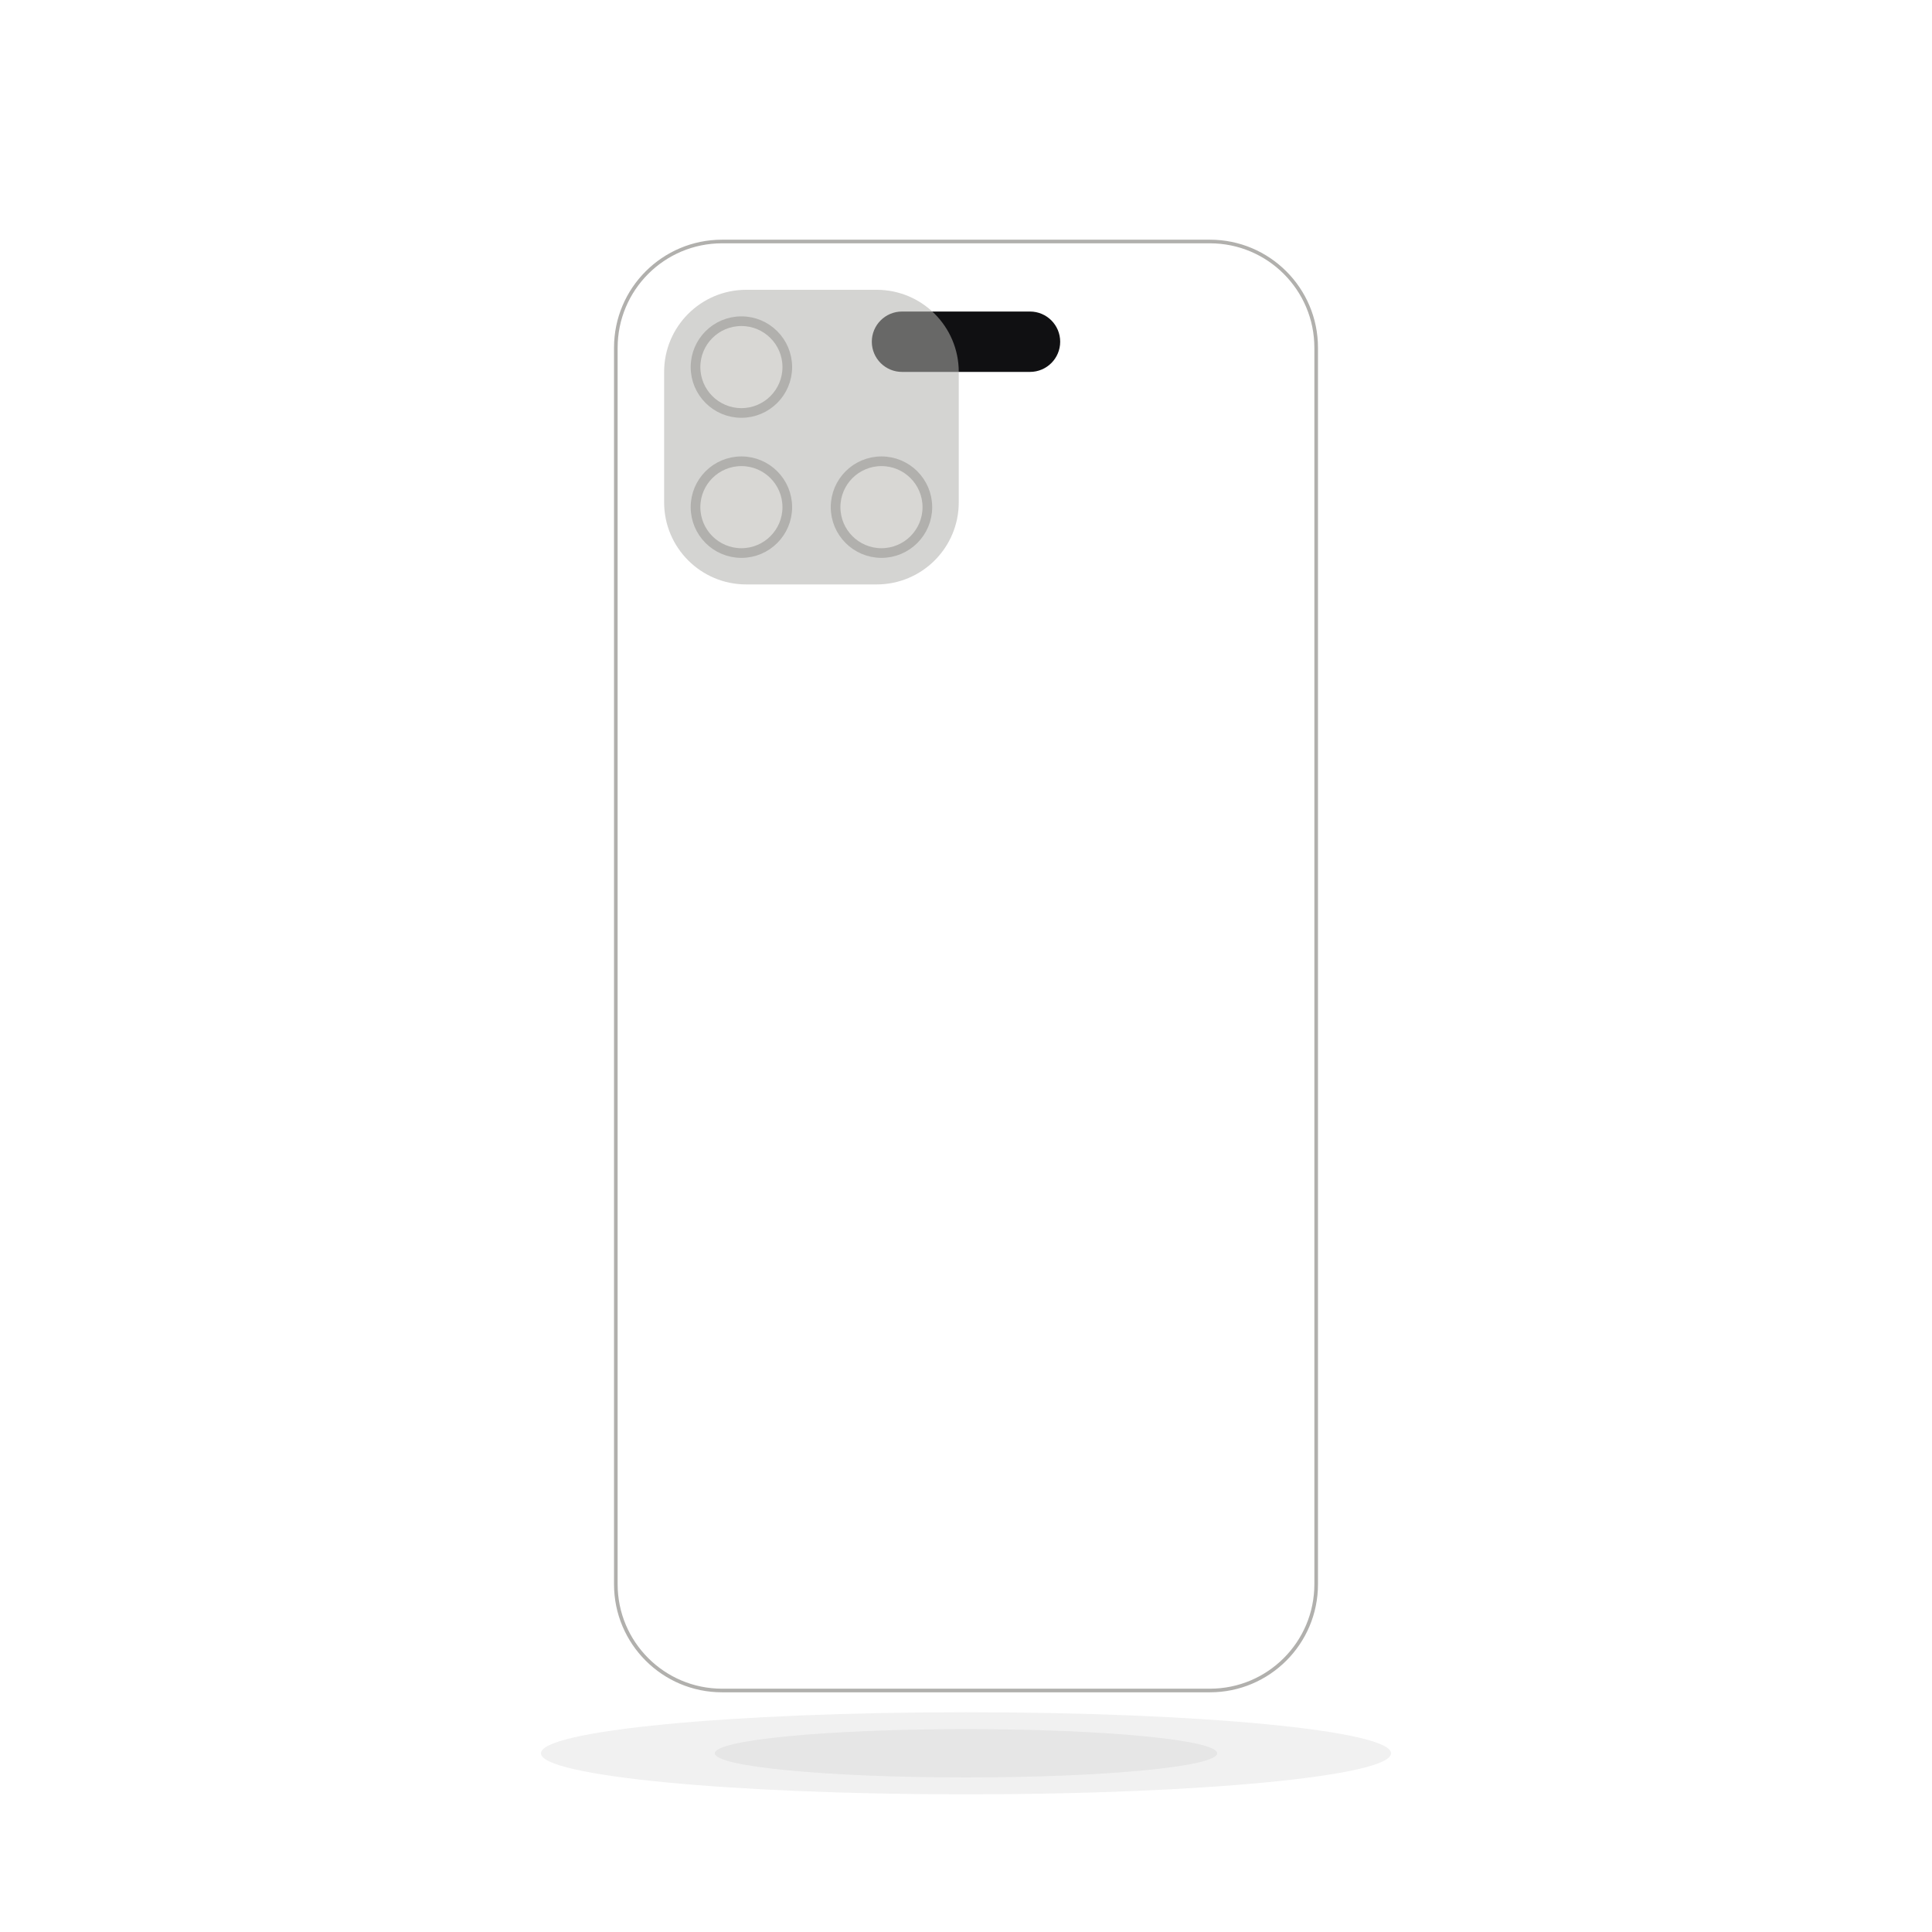
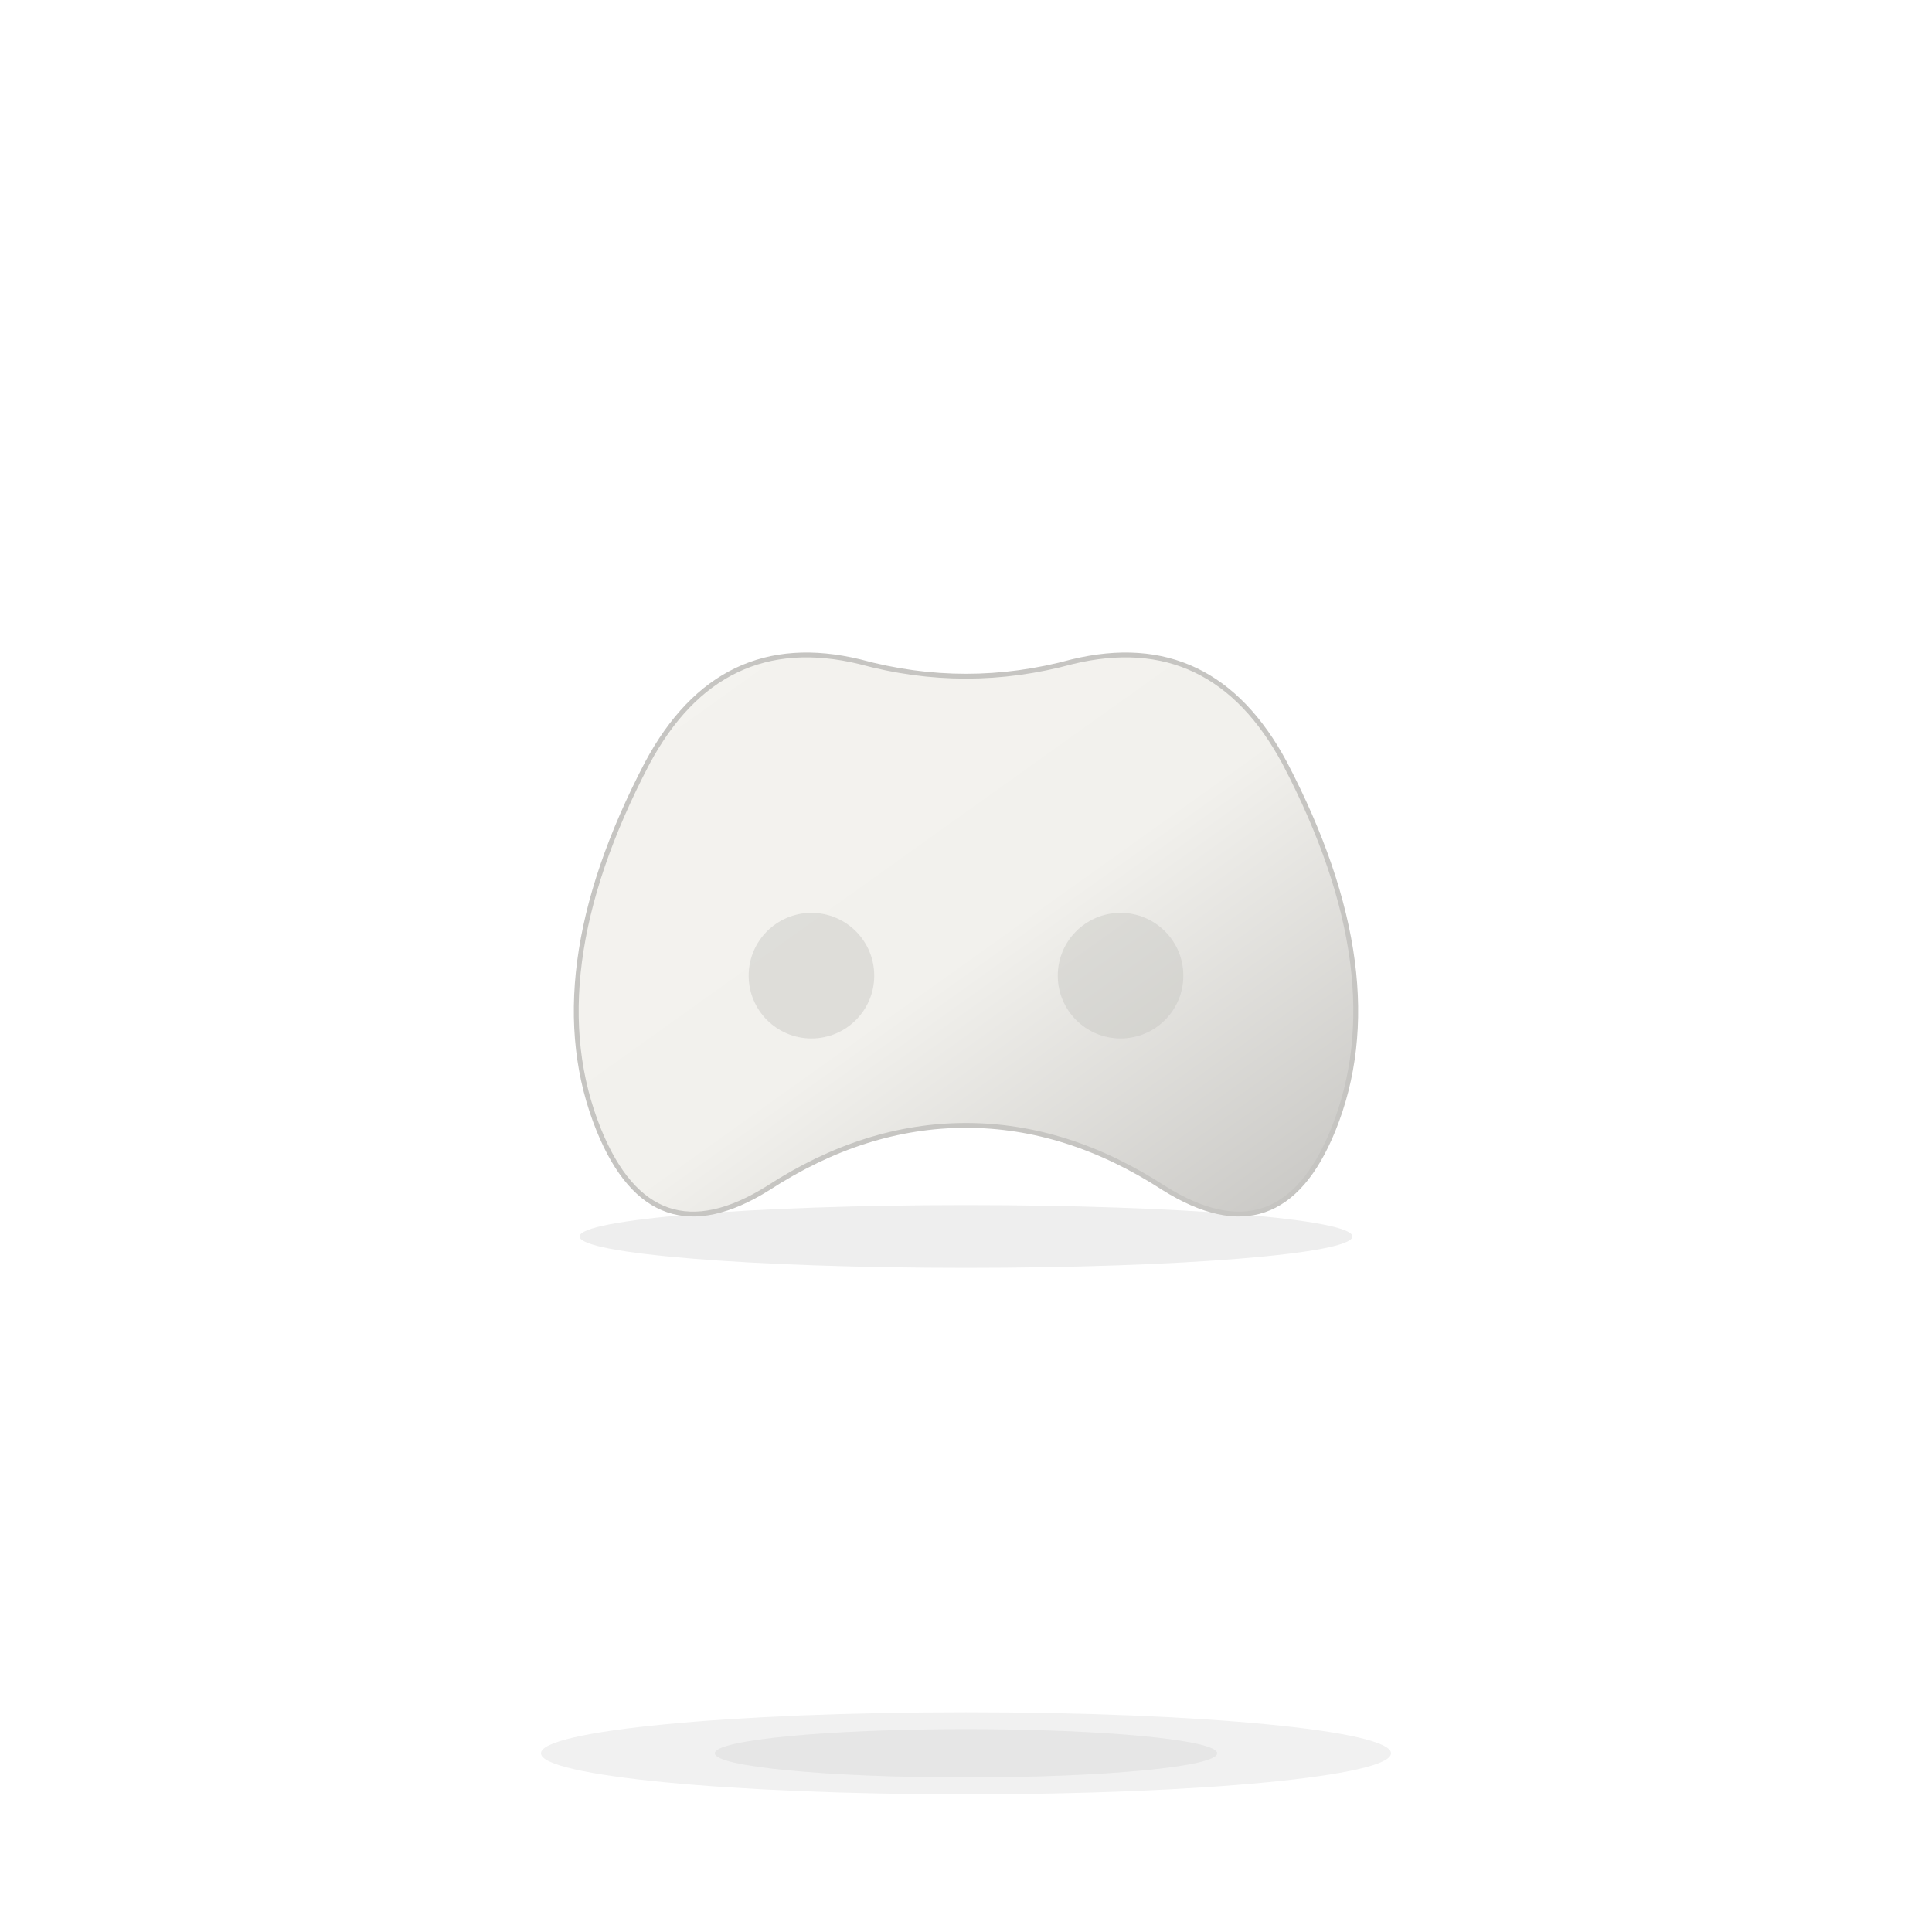
- <svg xmlns="http://www.w3.org/2000/svg" viewBox="0 0 800 800" width="800" height="800" role="img" aria-label="iPhone 16 Pro Max 256 GB">
+ <svg xmlns="http://www.w3.org/2000/svg" viewBox="0 0 800 800" width="800" height="800" role="img" aria-label="Joystick PS5 DualSense Blanco">
  <rect width="800" height="800" fill="#FFFFFF" />
  <ellipse cx="400" cy="726" rx="176" ry="17" fill="#000" opacity=".055" />
  <ellipse cx="400" cy="726" rx="104" ry="10" fill="#000" opacity=".05" />
-   <rect x="255.0" y="100.0" width="290" height="600" rx="44" fill="url(#cuerpo)" stroke="#B1B0AD" stroke-width="1.5" />
-   <rect x="271.0" y="116.0" width="258" height="576" rx="34" fill="url(#pantalla)" />
-   <rect x="361" y="129.0" width="78" height="25" rx="12.5" fill="#101012" />
-   <rect x="275.0" y="120.0" width="122" height="122" rx="34" fill="#B1B0AD" opacity=".55" />
-   <circle cx="307.0" cy="152.0" r="19" fill="#D8D7D4" stroke="#B1B0AD" stroke-width="4" />
-   <circle cx="307.0" cy="210.0" r="19" fill="#D8D7D4" stroke="#B1B0AD" stroke-width="4" />
-   <circle cx="365.0" cy="210.0" r="19" fill="#D8D7D4" stroke="#B1B0AD" stroke-width="4" />
-   <rect x="255.0" y="100.0" width="290" height="600" rx="44" fill="url(#brillo)" />
+   <defs>
+     <linearGradient id="cuerpo" x1="0" y1="0" x2="1" y2="1">
+       <stop offset="0" stop-color="#F4F3EF" />
+       <stop offset="0.52" stop-color="#F2F1ED" />
+       <stop offset="1" stop-color="#C6C5C2" />
+     </linearGradient>
+     <linearGradient id="brillo" x1="0" y1="0" x2="1" y2="1">
+       <stop offset="0" stop-color="#FFFFFF" stop-opacity=".28" />
+       <stop offset="0.42" stop-color="#FFFFFF" stop-opacity="0" />
+     </linearGradient>
+     <linearGradient id="pantalla" x1="0" y1="0" x2="0.7" y2="1">
+       <stop offset="0" stop-color="#F7F7F6" />
+       <stop offset="1" stop-color="#E3E3E1" />
+     </linearGradient>
+   </defs>
+   <ellipse cx="400" cy="512" rx="160" ry="13" fill="#000" opacity=".07" />
+   <path d="M268 316 q-46 88 -20 152 q22 54 70 24 q40 -26 82 -26 q42 0 82 26 q48 30 70 -24 q26 -64 -20 -152 q-30 -56 -88 -42 q-44 12 -88 0 q-58 -14 -88 42 z" fill="url(#cuerpo)" stroke="#C6C5C2" stroke-width="2" />
+   <circle cx="336" cy="404" r="26" fill="#C6C5C2" opacity=".45" />
+   <circle cx="464" cy="404" r="26" fill="#C6C5C2" opacity=".45" />
</svg>
